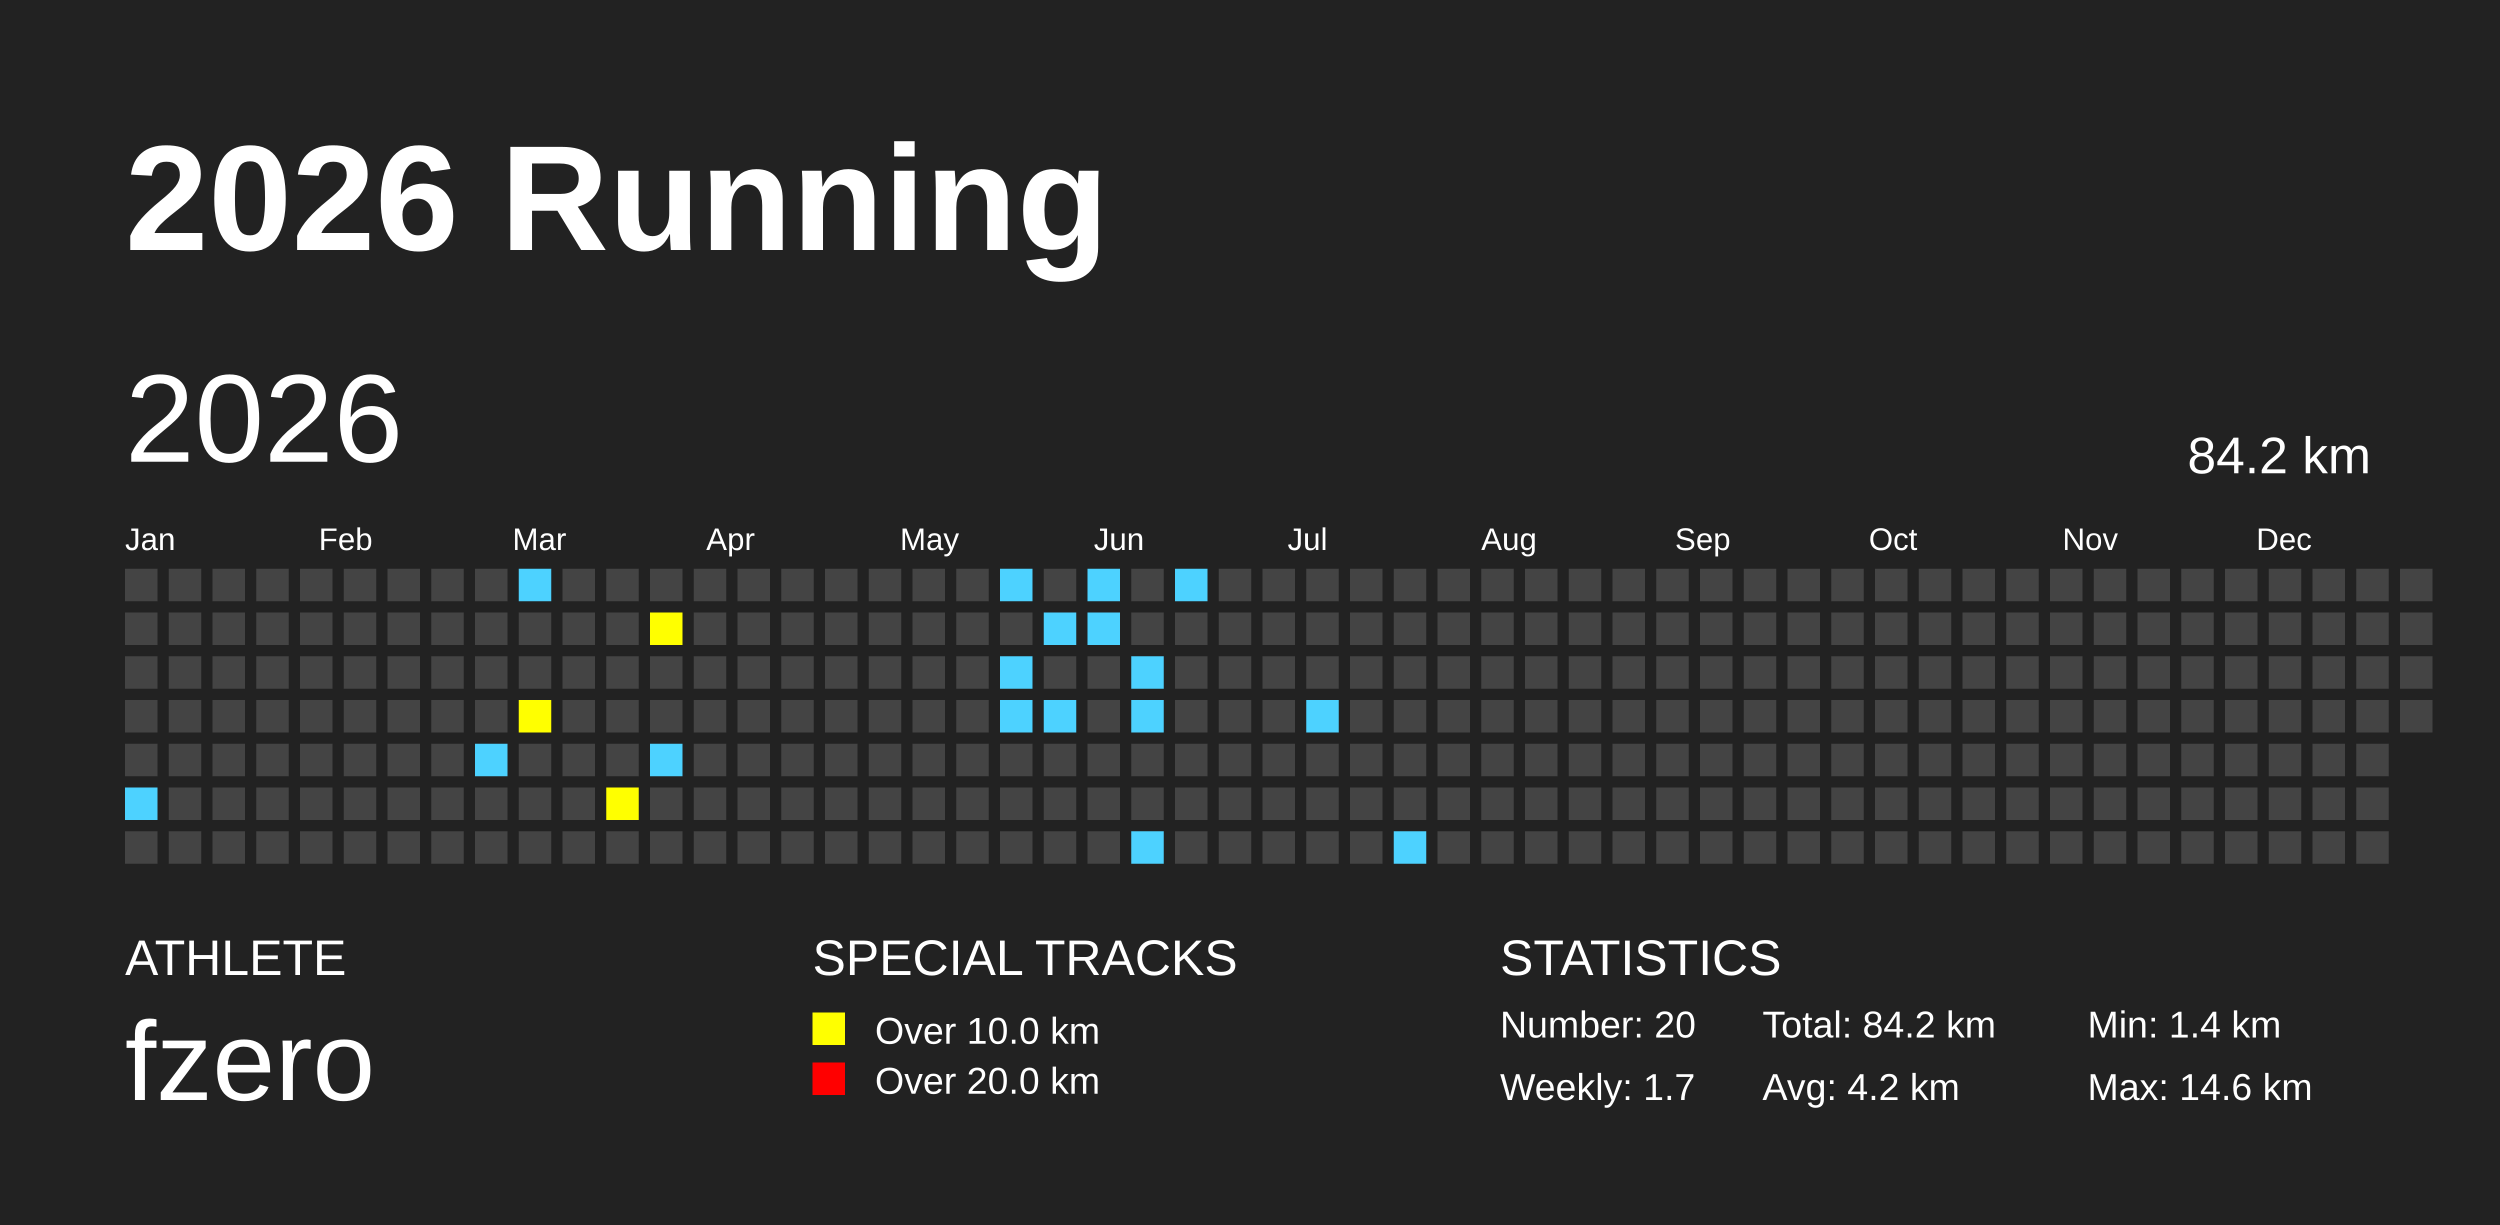
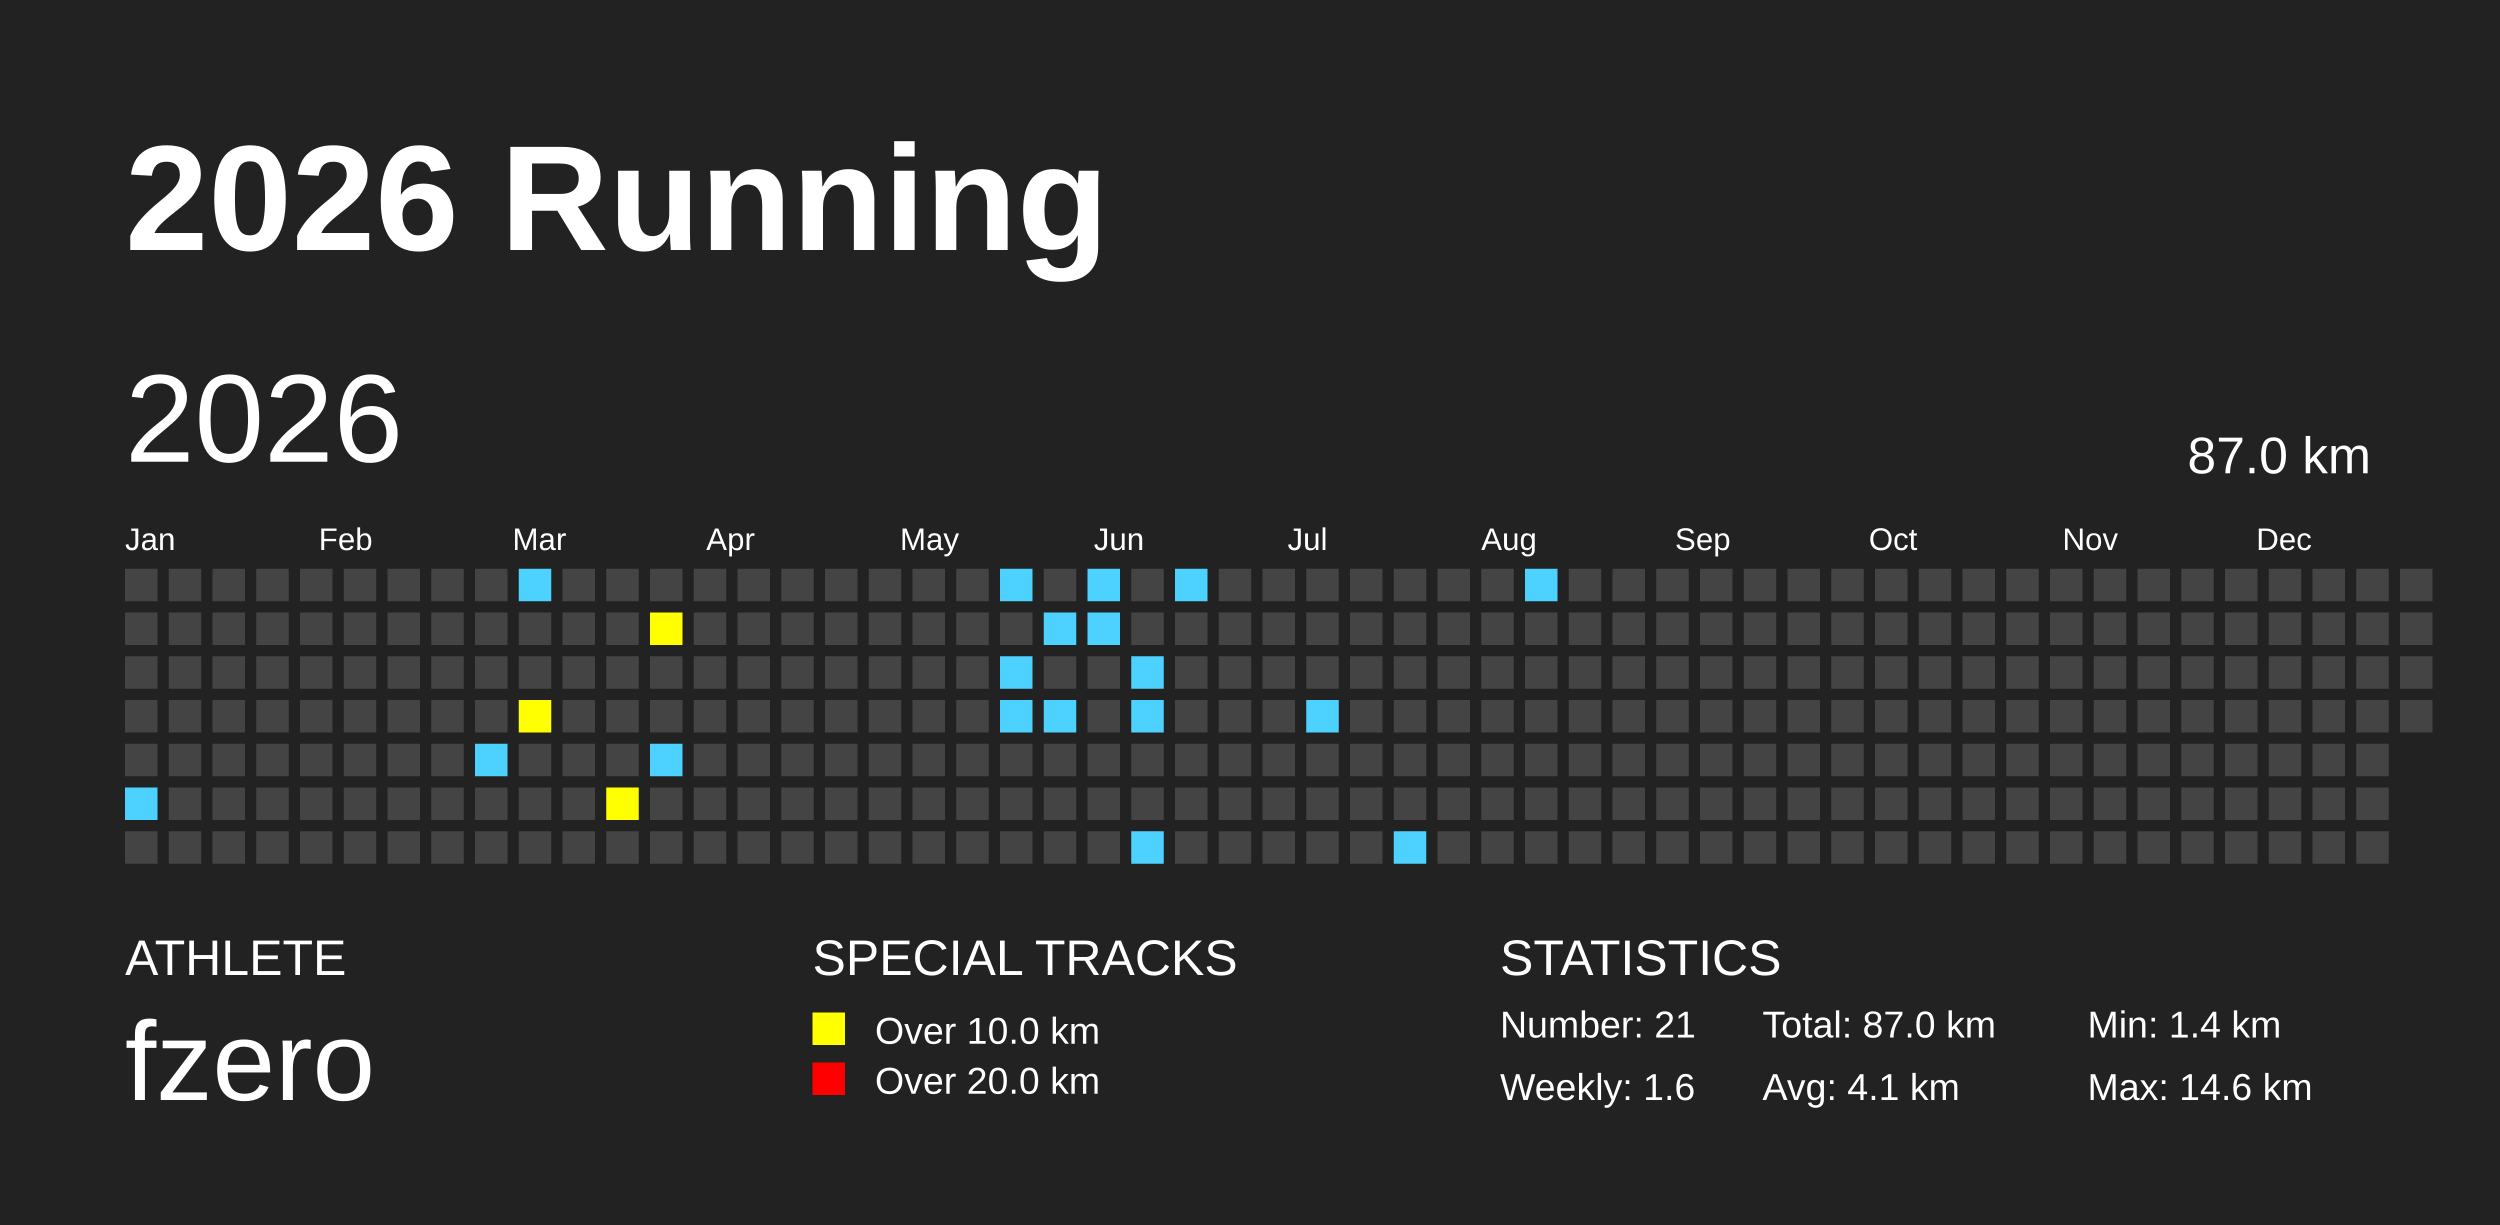
<svg xmlns="http://www.w3.org/2000/svg" baseProfile="full" height="98mm" version="1.1" viewBox="0,0,200,98" width="200mm">
  <defs />
  <rect fill="#222222" height="98" width="200" x="0" y="0" />
  <text fill="#FFFFFF" style="font-size:12px; font-family:Arial; font-weight:bold;" x="10" y="20">2026 Running</text>
  <text fill="#FFFFFF" style="font-size:4px; font-family:Arial" x="10" y="78">ATHLETE</text>
  <text fill="#FFFFFF" style="font-size:9px; font-family:Arial" x="10" y="88">fzero</text>
  <text fill="#FFFFFF" style="font-size:4px; font-family:Arial" x="65" y="78">SPECIAL TRACKS</text>
  <rect fill="yellow" height="2.6" width="2.6" x="65" y="81" />
  <text fill="#FFFFFF" style="font-size:3px; font-family:Arial" x="70" y="83.5">Over 10.0 km</text>
  <rect fill="red" height="2.6" width="2.6" x="65" y="85" />
  <text fill="#FFFFFF" style="font-size:3px; font-family:Arial" x="70" y="87.5">Over 20.0 km</text>
  <text fill="#FFFFFF" style="font-size:4px; font-family:Arial" x="120" y="78">STATISTICS</text>
-   <text fill="#FFFFFF" style="font-size:3px; font-family:Arial" x="120" y="83">Number: 20</text>
-   <text fill="#FFFFFF" style="font-size:3px; font-family:Arial" x="120" y="88">Weekly: 1.7</text>
-   <text fill="#FFFFFF" style="font-size:3px; font-family:Arial" x="141" y="83">Total: 84.2 km</text>
-   <text fill="#FFFFFF" style="font-size:3px; font-family:Arial" x="141" y="88">Avg: 4.2 km</text>
+   <text fill="#FFFFFF" style="font-size:3px; font-family:Arial" x="120" y="83">Number: 21</text>
+   <text fill="#FFFFFF" style="font-size:3px; font-family:Arial" x="120" y="88">Weekly: 1.6</text>
+   <text fill="#FFFFFF" style="font-size:3px; font-family:Arial" x="141" y="83">Total: 87.0 km</text>
+   <text fill="#FFFFFF" style="font-size:3px; font-family:Arial" x="141" y="88">Avg: 4.1 km</text>
  <text fill="#FFFFFF" style="font-size:3px; font-family:Arial" x="167" y="83">Min: 1.4 km</text>
  <text fill="#FFFFFF" style="font-size:3px; font-family:Arial" x="167" y="88">Max: 14.6 km</text>
  <text dominant-baseline="hanging" fill="#FFFFFF" style="font-size:10.0px; font-family:Arial;" x="10" y="30">2026</text>
-   <text dominant-baseline="hanging" fill="#FFFFFF" style="font-size:4.125px; font-family:Arial;" x="175" y="35">84.2 km</text>
+   <text dominant-baseline="hanging" fill="#FFFFFF" style="font-size:4.125px; font-family:Arial;" x="175" y="35">87.0 km</text>
  <text fill="#FFFFFF" style="font-size:2.5px; font-family:Arial" x="10.0" y="44">Jan</text>
  <text fill="#FFFFFF" style="font-size:2.5px; font-family:Arial" x="25.5" y="44">Feb</text>
  <text fill="#FFFFFF" style="font-size:2.5px; font-family:Arial" x="41.0" y="44">Mar</text>
  <text fill="#FFFFFF" style="font-size:2.5px; font-family:Arial" x="56.5" y="44">Apr</text>
  <text fill="#FFFFFF" style="font-size:2.5px; font-family:Arial" x="72.0" y="44">May</text>
  <text fill="#FFFFFF" style="font-size:2.5px; font-family:Arial" x="87.5" y="44">Jun</text>
  <text fill="#FFFFFF" style="font-size:2.5px; font-family:Arial" x="103.0" y="44">Jul</text>
  <text fill="#FFFFFF" style="font-size:2.5px; font-family:Arial" x="118.5" y="44">Aug</text>
  <text fill="#FFFFFF" style="font-size:2.5px; font-family:Arial" x="134.0" y="44">Sep</text>
  <text fill="#FFFFFF" style="font-size:2.5px; font-family:Arial" x="149.5" y="44">Oct</text>
  <text fill="#FFFFFF" style="font-size:2.5px; font-family:Arial" x="165.0" y="44">Nov</text>
  <text fill="#FFFFFF" style="font-size:2.5px; font-family:Arial" x="180.5" y="44">Dec</text>
  <rect fill="#444444" height="2.6" width="2.6" x="10.0" y="45.5" />
  <rect fill="#444444" height="2.6" width="2.6" x="10.0" y="49.0" />
  <rect fill="#444444" height="2.6" width="2.6" x="10.0" y="52.5" />
  <rect fill="#444444" height="2.6" width="2.6" x="10.0" y="56.0" />
  <rect fill="#444444" height="2.6" width="2.6" x="10.0" y="59.5" />
  <rect fill="#4DD2FF" height="2.6" width="2.6" x="10.0" y="63.0" />
  <rect fill="#444444" height="2.6" width="2.6" x="10.0" y="66.5" />
  <rect fill="#444444" height="2.6" width="2.6" x="13.5" y="45.5" />
  <rect fill="#444444" height="2.6" width="2.6" x="13.5" y="49.0" />
  <rect fill="#444444" height="2.6" width="2.6" x="13.5" y="52.5" />
  <rect fill="#444444" height="2.6" width="2.6" x="13.5" y="56.0" />
  <rect fill="#444444" height="2.6" width="2.6" x="13.5" y="59.5" />
  <rect fill="#444444" height="2.6" width="2.6" x="13.5" y="63.0" />
  <rect fill="#444444" height="2.6" width="2.6" x="13.5" y="66.5" />
  <rect fill="#444444" height="2.6" width="2.6" x="17.0" y="45.5" />
  <rect fill="#444444" height="2.6" width="2.6" x="17.0" y="49.0" />
  <rect fill="#444444" height="2.6" width="2.6" x="17.0" y="52.5" />
  <rect fill="#444444" height="2.6" width="2.6" x="17.0" y="56.0" />
  <rect fill="#444444" height="2.6" width="2.6" x="17.0" y="59.5" />
  <rect fill="#444444" height="2.6" width="2.6" x="17.0" y="63.0" />
  <rect fill="#444444" height="2.6" width="2.6" x="17.0" y="66.5" />
  <rect fill="#444444" height="2.6" width="2.6" x="20.5" y="45.5" />
  <rect fill="#444444" height="2.6" width="2.6" x="20.5" y="49.0" />
  <rect fill="#444444" height="2.6" width="2.6" x="20.5" y="52.5" />
  <rect fill="#444444" height="2.6" width="2.6" x="20.5" y="56.0" />
  <rect fill="#444444" height="2.6" width="2.6" x="20.5" y="59.5" />
  <rect fill="#444444" height="2.6" width="2.6" x="20.5" y="63.0" />
  <rect fill="#444444" height="2.6" width="2.6" x="20.5" y="66.5" />
  <rect fill="#444444" height="2.6" width="2.6" x="24.0" y="45.5" />
  <rect fill="#444444" height="2.6" width="2.6" x="24.0" y="49.0" />
  <rect fill="#444444" height="2.6" width="2.6" x="24.0" y="52.5" />
  <rect fill="#444444" height="2.6" width="2.6" x="24.0" y="56.0" />
  <rect fill="#444444" height="2.6" width="2.6" x="24.0" y="59.5" />
  <rect fill="#444444" height="2.6" width="2.6" x="24.0" y="63.0" />
  <rect fill="#444444" height="2.6" width="2.6" x="24.0" y="66.5" />
  <rect fill="#444444" height="2.6" width="2.6" x="27.5" y="45.5" />
  <rect fill="#444444" height="2.6" width="2.6" x="27.5" y="49.0" />
  <rect fill="#444444" height="2.6" width="2.6" x="27.5" y="52.5" />
  <rect fill="#444444" height="2.6" width="2.6" x="27.5" y="56.0" />
  <rect fill="#444444" height="2.6" width="2.6" x="27.5" y="59.5" />
  <rect fill="#444444" height="2.6" width="2.6" x="27.5" y="63.0" />
  <rect fill="#444444" height="2.6" width="2.6" x="27.5" y="66.5" />
  <rect fill="#444444" height="2.6" width="2.6" x="31.0" y="45.5" />
  <rect fill="#444444" height="2.6" width="2.6" x="31.0" y="49.0" />
  <rect fill="#444444" height="2.6" width="2.6" x="31.0" y="52.5" />
  <rect fill="#444444" height="2.6" width="2.6" x="31.0" y="56.0" />
  <rect fill="#444444" height="2.6" width="2.6" x="31.0" y="59.5" />
  <rect fill="#444444" height="2.6" width="2.6" x="31.0" y="63.0" />
  <rect fill="#444444" height="2.6" width="2.6" x="31.0" y="66.5" />
  <rect fill="#444444" height="2.6" width="2.6" x="34.5" y="45.5" />
  <rect fill="#444444" height="2.6" width="2.6" x="34.5" y="49.0" />
  <rect fill="#444444" height="2.6" width="2.6" x="34.5" y="52.5" />
  <rect fill="#444444" height="2.6" width="2.6" x="34.5" y="56.0" />
  <rect fill="#444444" height="2.6" width="2.6" x="34.5" y="59.5" />
  <rect fill="#444444" height="2.6" width="2.6" x="34.5" y="63.0" />
  <rect fill="#444444" height="2.6" width="2.6" x="34.5" y="66.5" />
  <rect fill="#444444" height="2.6" width="2.6" x="38.0" y="45.5" />
  <rect fill="#444444" height="2.6" width="2.6" x="38.0" y="49.0" />
  <rect fill="#444444" height="2.6" width="2.6" x="38.0" y="52.5" />
  <rect fill="#444444" height="2.6" width="2.6" x="38.0" y="56.0" />
  <rect fill="#4DD2FF" height="2.6" width="2.6" x="38.0" y="59.5" />
  <rect fill="#444444" height="2.6" width="2.6" x="38.0" y="63.0" />
  <rect fill="#444444" height="2.6" width="2.6" x="38.0" y="66.5" />
  <rect fill="#4DD2FF" height="2.6" width="2.6" x="41.5" y="45.5" />
  <rect fill="#444444" height="2.6" width="2.6" x="41.5" y="49.0" />
  <rect fill="#444444" height="2.6" width="2.6" x="41.5" y="52.5" />
  <rect fill="yellow" height="2.6" width="2.6" x="41.5" y="56.0" />
  <rect fill="#444444" height="2.6" width="2.6" x="41.5" y="59.5" />
  <rect fill="#444444" height="2.6" width="2.6" x="41.5" y="63.0" />
  <rect fill="#444444" height="2.6" width="2.6" x="41.5" y="66.5" />
  <rect fill="#444444" height="2.6" width="2.6" x="45.0" y="45.5" />
  <rect fill="#444444" height="2.6" width="2.6" x="45.0" y="49.0" />
  <rect fill="#444444" height="2.6" width="2.6" x="45.0" y="52.5" />
  <rect fill="#444444" height="2.6" width="2.6" x="45.0" y="56.0" />
  <rect fill="#444444" height="2.6" width="2.6" x="45.0" y="59.5" />
  <rect fill="#444444" height="2.6" width="2.6" x="45.0" y="63.0" />
  <rect fill="#444444" height="2.6" width="2.6" x="45.0" y="66.5" />
  <rect fill="#444444" height="2.6" width="2.6" x="48.5" y="45.5" />
  <rect fill="#444444" height="2.6" width="2.6" x="48.5" y="49.0" />
  <rect fill="#444444" height="2.6" width="2.6" x="48.5" y="52.5" />
  <rect fill="#444444" height="2.6" width="2.6" x="48.5" y="56.0" />
  <rect fill="#444444" height="2.6" width="2.6" x="48.5" y="59.5" />
  <rect fill="yellow" height="2.6" width="2.6" x="48.5" y="63.0" />
  <rect fill="#444444" height="2.6" width="2.6" x="48.5" y="66.5" />
  <rect fill="#444444" height="2.6" width="2.6" x="52.0" y="45.5" />
  <rect fill="yellow" height="2.6" width="2.6" x="52.0" y="49.0" />
  <rect fill="#444444" height="2.6" width="2.6" x="52.0" y="52.5" />
  <rect fill="#444444" height="2.6" width="2.6" x="52.0" y="56.0" />
  <rect fill="#4DD2FF" height="2.6" width="2.6" x="52.0" y="59.5" />
  <rect fill="#444444" height="2.6" width="2.6" x="52.0" y="63.0" />
  <rect fill="#444444" height="2.6" width="2.6" x="52.0" y="66.5" />
  <rect fill="#444444" height="2.6" width="2.6" x="55.5" y="45.5" />
  <rect fill="#444444" height="2.6" width="2.6" x="55.5" y="49.0" />
  <rect fill="#444444" height="2.6" width="2.6" x="55.5" y="52.5" />
  <rect fill="#444444" height="2.6" width="2.6" x="55.5" y="56.0" />
  <rect fill="#444444" height="2.6" width="2.6" x="55.5" y="59.5" />
  <rect fill="#444444" height="2.6" width="2.6" x="55.5" y="63.0" />
  <rect fill="#444444" height="2.6" width="2.6" x="55.5" y="66.5" />
  <rect fill="#444444" height="2.6" width="2.6" x="59.0" y="45.5" />
  <rect fill="#444444" height="2.6" width="2.6" x="59.0" y="49.0" />
  <rect fill="#444444" height="2.6" width="2.6" x="59.0" y="52.5" />
  <rect fill="#444444" height="2.6" width="2.6" x="59.0" y="56.0" />
  <rect fill="#444444" height="2.6" width="2.6" x="59.0" y="59.5" />
  <rect fill="#444444" height="2.6" width="2.6" x="59.0" y="63.0" />
  <rect fill="#444444" height="2.6" width="2.6" x="59.0" y="66.5" />
  <rect fill="#444444" height="2.6" width="2.6" x="62.5" y="45.5" />
  <rect fill="#444444" height="2.6" width="2.6" x="62.5" y="49.0" />
  <rect fill="#444444" height="2.6" width="2.6" x="62.5" y="52.5" />
  <rect fill="#444444" height="2.6" width="2.6" x="62.5" y="56.0" />
  <rect fill="#444444" height="2.6" width="2.6" x="62.5" y="59.5" />
  <rect fill="#444444" height="2.6" width="2.6" x="62.5" y="63.0" />
  <rect fill="#444444" height="2.6" width="2.6" x="62.5" y="66.5" />
  <rect fill="#444444" height="2.6" width="2.6" x="66.0" y="45.5" />
  <rect fill="#444444" height="2.6" width="2.6" x="66.0" y="49.0" />
  <rect fill="#444444" height="2.6" width="2.6" x="66.0" y="52.5" />
  <rect fill="#444444" height="2.6" width="2.6" x="66.0" y="56.0" />
  <rect fill="#444444" height="2.6" width="2.6" x="66.0" y="59.5" />
  <rect fill="#444444" height="2.6" width="2.6" x="66.0" y="63.0" />
  <rect fill="#444444" height="2.6" width="2.6" x="66.0" y="66.5" />
  <rect fill="#444444" height="2.6" width="2.6" x="69.5" y="45.5" />
  <rect fill="#444444" height="2.6" width="2.6" x="69.5" y="49.0" />
  <rect fill="#444444" height="2.6" width="2.6" x="69.5" y="52.5" />
  <rect fill="#444444" height="2.6" width="2.6" x="69.5" y="56.0" />
  <rect fill="#444444" height="2.6" width="2.6" x="69.5" y="59.5" />
  <rect fill="#444444" height="2.6" width="2.6" x="69.5" y="63.0" />
  <rect fill="#444444" height="2.6" width="2.6" x="69.5" y="66.5" />
  <rect fill="#444444" height="2.6" width="2.6" x="73.0" y="45.5" />
  <rect fill="#444444" height="2.6" width="2.6" x="73.0" y="49.0" />
  <rect fill="#444444" height="2.6" width="2.6" x="73.0" y="52.5" />
  <rect fill="#444444" height="2.6" width="2.6" x="73.0" y="56.0" />
  <rect fill="#444444" height="2.6" width="2.6" x="73.0" y="59.5" />
  <rect fill="#444444" height="2.6" width="2.6" x="73.0" y="63.0" />
  <rect fill="#444444" height="2.6" width="2.6" x="73.0" y="66.5" />
  <rect fill="#444444" height="2.6" width="2.6" x="76.5" y="45.5" />
  <rect fill="#444444" height="2.6" width="2.6" x="76.5" y="49.0" />
  <rect fill="#444444" height="2.6" width="2.6" x="76.5" y="52.5" />
  <rect fill="#444444" height="2.6" width="2.6" x="76.5" y="56.0" />
  <rect fill="#444444" height="2.6" width="2.6" x="76.5" y="59.5" />
  <rect fill="#444444" height="2.6" width="2.6" x="76.5" y="63.0" />
  <rect fill="#444444" height="2.6" width="2.6" x="76.5" y="66.5" />
  <rect fill="#4DD2FF" height="2.6" width="2.6" x="80.0" y="45.5" />
  <rect fill="#444444" height="2.6" width="2.6" x="80.0" y="49.0" />
  <rect fill="#4DD2FF" height="2.6" width="2.6" x="80.0" y="52.5" />
  <rect fill="#4DD2FF" height="2.6" width="2.6" x="80.0" y="56.0" />
  <rect fill="#444444" height="2.6" width="2.6" x="80.0" y="59.5" />
  <rect fill="#444444" height="2.6" width="2.6" x="80.0" y="63.0" />
  <rect fill="#444444" height="2.6" width="2.6" x="80.0" y="66.5" />
  <rect fill="#444444" height="2.6" width="2.6" x="83.5" y="45.5" />
  <rect fill="#4DD2FF" height="2.6" width="2.6" x="83.5" y="49.0" />
  <rect fill="#444444" height="2.6" width="2.6" x="83.5" y="52.5" />
  <rect fill="#4DD2FF" height="2.6" width="2.6" x="83.5" y="56.0" />
  <rect fill="#444444" height="2.6" width="2.6" x="83.5" y="59.5" />
  <rect fill="#444444" height="2.6" width="2.6" x="83.5" y="63.0" />
  <rect fill="#444444" height="2.6" width="2.6" x="83.5" y="66.5" />
  <rect fill="#4DD2FF" height="2.6" width="2.6" x="87.0" y="45.5" />
  <rect fill="#4DD2FF" height="2.6" width="2.6" x="87.0" y="49.0" />
  <rect fill="#444444" height="2.6" width="2.6" x="87.0" y="52.5" />
  <rect fill="#444444" height="2.6" width="2.6" x="87.0" y="56.0" />
  <rect fill="#444444" height="2.6" width="2.6" x="87.0" y="59.5" />
  <rect fill="#444444" height="2.6" width="2.6" x="87.0" y="63.0" />
  <rect fill="#444444" height="2.6" width="2.6" x="87.0" y="66.5" />
  <rect fill="#444444" height="2.6" width="2.6" x="90.5" y="45.5" />
  <rect fill="#444444" height="2.6" width="2.6" x="90.5" y="49.0" />
  <rect fill="#4DD2FF" height="2.6" width="2.6" x="90.5" y="52.5" />
  <rect fill="#4DD2FF" height="2.6" width="2.6" x="90.5" y="56.0" />
  <rect fill="#444444" height="2.6" width="2.6" x="90.5" y="59.5" />
  <rect fill="#444444" height="2.6" width="2.6" x="90.5" y="63.0" />
  <rect fill="#4DD2FF" height="2.6" width="2.6" x="90.5" y="66.5" />
  <rect fill="#4DD2FF" height="2.6" width="2.6" x="94.0" y="45.5" />
  <rect fill="#444444" height="2.6" width="2.6" x="94.0" y="49.0" />
  <rect fill="#444444" height="2.6" width="2.6" x="94.0" y="52.5" />
  <rect fill="#444444" height="2.6" width="2.6" x="94.0" y="56.0" />
  <rect fill="#444444" height="2.6" width="2.6" x="94.0" y="59.5" />
  <rect fill="#444444" height="2.6" width="2.6" x="94.0" y="63.0" />
  <rect fill="#444444" height="2.6" width="2.6" x="94.0" y="66.5" />
  <rect fill="#444444" height="2.6" width="2.6" x="97.5" y="45.5" />
  <rect fill="#444444" height="2.6" width="2.6" x="97.5" y="49.0" />
  <rect fill="#444444" height="2.6" width="2.6" x="97.5" y="52.5" />
  <rect fill="#444444" height="2.6" width="2.6" x="97.5" y="56.0" />
  <rect fill="#444444" height="2.6" width="2.6" x="97.5" y="59.5" />
  <rect fill="#444444" height="2.6" width="2.6" x="97.5" y="63.0" />
  <rect fill="#444444" height="2.6" width="2.6" x="97.5" y="66.5" />
  <rect fill="#444444" height="2.6" width="2.6" x="101.0" y="45.5" />
  <rect fill="#444444" height="2.6" width="2.6" x="101.0" y="49.0" />
  <rect fill="#444444" height="2.6" width="2.6" x="101.0" y="52.5" />
  <rect fill="#444444" height="2.6" width="2.6" x="101.0" y="56.0" />
  <rect fill="#444444" height="2.6" width="2.6" x="101.0" y="59.5" />
  <rect fill="#444444" height="2.6" width="2.6" x="101.0" y="63.0" />
  <rect fill="#444444" height="2.6" width="2.6" x="101.0" y="66.5" />
  <rect fill="#444444" height="2.6" width="2.6" x="104.5" y="45.5" />
  <rect fill="#444444" height="2.6" width="2.6" x="104.5" y="49.0" />
  <rect fill="#444444" height="2.6" width="2.6" x="104.5" y="52.5" />
  <rect fill="#4DD2FF" height="2.6" width="2.6" x="104.5" y="56.0" />
  <rect fill="#444444" height="2.6" width="2.6" x="104.5" y="59.5" />
  <rect fill="#444444" height="2.6" width="2.6" x="104.5" y="63.0" />
  <rect fill="#444444" height="2.6" width="2.6" x="104.5" y="66.5" />
  <rect fill="#444444" height="2.6" width="2.6" x="108.0" y="45.5" />
  <rect fill="#444444" height="2.6" width="2.6" x="108.0" y="49.0" />
  <rect fill="#444444" height="2.6" width="2.6" x="108.0" y="52.5" />
  <rect fill="#444444" height="2.6" width="2.6" x="108.0" y="56.0" />
  <rect fill="#444444" height="2.6" width="2.6" x="108.0" y="59.5" />
  <rect fill="#444444" height="2.6" width="2.6" x="108.0" y="63.0" />
  <rect fill="#444444" height="2.6" width="2.6" x="108.0" y="66.5" />
  <rect fill="#444444" height="2.6" width="2.6" x="111.5" y="45.5" />
  <rect fill="#444444" height="2.6" width="2.6" x="111.5" y="49.0" />
  <rect fill="#444444" height="2.6" width="2.6" x="111.5" y="52.5" />
  <rect fill="#444444" height="2.6" width="2.6" x="111.5" y="56.0" />
  <rect fill="#444444" height="2.6" width="2.6" x="111.5" y="59.5" />
  <rect fill="#444444" height="2.6" width="2.6" x="111.5" y="63.0" />
  <rect fill="#4DD2FF" height="2.6" width="2.6" x="111.5" y="66.5" />
  <rect fill="#444444" height="2.6" width="2.6" x="115.0" y="45.5" />
  <rect fill="#444444" height="2.6" width="2.6" x="115.0" y="49.0" />
  <rect fill="#444444" height="2.6" width="2.6" x="115.0" y="52.5" />
  <rect fill="#444444" height="2.6" width="2.6" x="115.0" y="56.0" />
  <rect fill="#444444" height="2.6" width="2.6" x="115.0" y="59.5" />
  <rect fill="#444444" height="2.6" width="2.6" x="115.0" y="63.0" />
  <rect fill="#444444" height="2.6" width="2.6" x="115.0" y="66.5" />
  <rect fill="#444444" height="2.6" width="2.6" x="118.5" y="45.5" />
  <rect fill="#444444" height="2.6" width="2.6" x="118.5" y="49.0" />
  <rect fill="#444444" height="2.6" width="2.6" x="118.5" y="52.5" />
  <rect fill="#444444" height="2.6" width="2.6" x="118.5" y="56.0" />
  <rect fill="#444444" height="2.6" width="2.6" x="118.5" y="59.5" />
  <rect fill="#444444" height="2.6" width="2.6" x="118.5" y="63.0" />
  <rect fill="#444444" height="2.6" width="2.6" x="118.5" y="66.5" />
-   <rect fill="#444444" height="2.6" width="2.6" x="122.0" y="45.5" />
+   <rect fill="#4DD2FF" height="2.6" width="2.6" x="122.0" y="45.5" />
  <rect fill="#444444" height="2.6" width="2.6" x="122.0" y="49.0" />
  <rect fill="#444444" height="2.6" width="2.6" x="122.0" y="52.5" />
  <rect fill="#444444" height="2.6" width="2.6" x="122.0" y="56.0" />
  <rect fill="#444444" height="2.6" width="2.6" x="122.0" y="59.5" />
  <rect fill="#444444" height="2.6" width="2.6" x="122.0" y="63.0" />
  <rect fill="#444444" height="2.6" width="2.6" x="122.0" y="66.5" />
  <rect fill="#444444" height="2.6" width="2.6" x="125.5" y="45.5" />
  <rect fill="#444444" height="2.6" width="2.6" x="125.5" y="49.0" />
  <rect fill="#444444" height="2.6" width="2.6" x="125.5" y="52.5" />
  <rect fill="#444444" height="2.6" width="2.6" x="125.5" y="56.0" />
  <rect fill="#444444" height="2.6" width="2.6" x="125.5" y="59.5" />
  <rect fill="#444444" height="2.6" width="2.6" x="125.5" y="63.0" />
  <rect fill="#444444" height="2.6" width="2.6" x="125.5" y="66.5" />
  <rect fill="#444444" height="2.6" width="2.6" x="129.0" y="45.5" />
  <rect fill="#444444" height="2.6" width="2.6" x="129.0" y="49.0" />
  <rect fill="#444444" height="2.6" width="2.6" x="129.0" y="52.5" />
  <rect fill="#444444" height="2.6" width="2.6" x="129.0" y="56.0" />
  <rect fill="#444444" height="2.6" width="2.6" x="129.0" y="59.5" />
  <rect fill="#444444" height="2.6" width="2.6" x="129.0" y="63.0" />
  <rect fill="#444444" height="2.6" width="2.6" x="129.0" y="66.5" />
  <rect fill="#444444" height="2.6" width="2.6" x="132.5" y="45.5" />
  <rect fill="#444444" height="2.6" width="2.6" x="132.5" y="49.0" />
  <rect fill="#444444" height="2.6" width="2.6" x="132.5" y="52.5" />
  <rect fill="#444444" height="2.6" width="2.6" x="132.5" y="56.0" />
  <rect fill="#444444" height="2.6" width="2.6" x="132.5" y="59.5" />
  <rect fill="#444444" height="2.6" width="2.6" x="132.5" y="63.0" />
  <rect fill="#444444" height="2.6" width="2.6" x="132.5" y="66.5" />
  <rect fill="#444444" height="2.6" width="2.6" x="136.0" y="45.5" />
  <rect fill="#444444" height="2.6" width="2.6" x="136.0" y="49.0" />
  <rect fill="#444444" height="2.6" width="2.6" x="136.0" y="52.5" />
  <rect fill="#444444" height="2.6" width="2.6" x="136.0" y="56.0" />
  <rect fill="#444444" height="2.6" width="2.6" x="136.0" y="59.5" />
  <rect fill="#444444" height="2.6" width="2.6" x="136.0" y="63.0" />
  <rect fill="#444444" height="2.6" width="2.6" x="136.0" y="66.5" />
  <rect fill="#444444" height="2.6" width="2.6" x="139.5" y="45.5" />
  <rect fill="#444444" height="2.6" width="2.6" x="139.5" y="49.0" />
  <rect fill="#444444" height="2.6" width="2.6" x="139.5" y="52.5" />
  <rect fill="#444444" height="2.6" width="2.6" x="139.5" y="56.0" />
  <rect fill="#444444" height="2.6" width="2.6" x="139.5" y="59.5" />
  <rect fill="#444444" height="2.6" width="2.6" x="139.5" y="63.0" />
  <rect fill="#444444" height="2.6" width="2.6" x="139.5" y="66.5" />
  <rect fill="#444444" height="2.6" width="2.6" x="143.0" y="45.5" />
  <rect fill="#444444" height="2.6" width="2.6" x="143.0" y="49.0" />
  <rect fill="#444444" height="2.6" width="2.6" x="143.0" y="52.5" />
  <rect fill="#444444" height="2.6" width="2.6" x="143.0" y="56.0" />
  <rect fill="#444444" height="2.6" width="2.6" x="143.0" y="59.5" />
  <rect fill="#444444" height="2.6" width="2.6" x="143.0" y="63.0" />
  <rect fill="#444444" height="2.6" width="2.6" x="143.0" y="66.5" />
  <rect fill="#444444" height="2.6" width="2.6" x="146.5" y="45.5" />
  <rect fill="#444444" height="2.6" width="2.6" x="146.5" y="49.0" />
  <rect fill="#444444" height="2.6" width="2.6" x="146.5" y="52.5" />
  <rect fill="#444444" height="2.6" width="2.6" x="146.5" y="56.0" />
  <rect fill="#444444" height="2.6" width="2.6" x="146.5" y="59.5" />
  <rect fill="#444444" height="2.6" width="2.6" x="146.5" y="63.0" />
  <rect fill="#444444" height="2.6" width="2.6" x="146.5" y="66.5" />
  <rect fill="#444444" height="2.6" width="2.6" x="150.0" y="45.5" />
  <rect fill="#444444" height="2.6" width="2.6" x="150.0" y="49.0" />
  <rect fill="#444444" height="2.6" width="2.6" x="150.0" y="52.5" />
  <rect fill="#444444" height="2.6" width="2.6" x="150.0" y="56.0" />
  <rect fill="#444444" height="2.6" width="2.6" x="150.0" y="59.5" />
  <rect fill="#444444" height="2.6" width="2.6" x="150.0" y="63.0" />
  <rect fill="#444444" height="2.6" width="2.6" x="150.0" y="66.5" />
  <rect fill="#444444" height="2.6" width="2.6" x="153.5" y="45.5" />
  <rect fill="#444444" height="2.6" width="2.6" x="153.5" y="49.0" />
  <rect fill="#444444" height="2.6" width="2.6" x="153.5" y="52.5" />
  <rect fill="#444444" height="2.6" width="2.6" x="153.5" y="56.0" />
  <rect fill="#444444" height="2.6" width="2.6" x="153.5" y="59.5" />
  <rect fill="#444444" height="2.6" width="2.6" x="153.5" y="63.0" />
  <rect fill="#444444" height="2.6" width="2.6" x="153.5" y="66.5" />
  <rect fill="#444444" height="2.6" width="2.6" x="157.0" y="45.5" />
  <rect fill="#444444" height="2.6" width="2.6" x="157.0" y="49.0" />
  <rect fill="#444444" height="2.6" width="2.6" x="157.0" y="52.5" />
  <rect fill="#444444" height="2.6" width="2.6" x="157.0" y="56.0" />
  <rect fill="#444444" height="2.6" width="2.6" x="157.0" y="59.5" />
  <rect fill="#444444" height="2.6" width="2.6" x="157.0" y="63.0" />
  <rect fill="#444444" height="2.6" width="2.6" x="157.0" y="66.5" />
  <rect fill="#444444" height="2.6" width="2.6" x="160.5" y="45.5" />
  <rect fill="#444444" height="2.6" width="2.6" x="160.5" y="49.0" />
  <rect fill="#444444" height="2.6" width="2.6" x="160.5" y="52.5" />
  <rect fill="#444444" height="2.6" width="2.6" x="160.5" y="56.0" />
  <rect fill="#444444" height="2.6" width="2.6" x="160.5" y="59.5" />
  <rect fill="#444444" height="2.6" width="2.6" x="160.5" y="63.0" />
  <rect fill="#444444" height="2.6" width="2.6" x="160.5" y="66.5" />
  <rect fill="#444444" height="2.6" width="2.6" x="164.0" y="45.5" />
  <rect fill="#444444" height="2.6" width="2.6" x="164.0" y="49.0" />
  <rect fill="#444444" height="2.6" width="2.6" x="164.0" y="52.5" />
  <rect fill="#444444" height="2.6" width="2.6" x="164.0" y="56.0" />
  <rect fill="#444444" height="2.6" width="2.6" x="164.0" y="59.5" />
  <rect fill="#444444" height="2.6" width="2.6" x="164.0" y="63.0" />
  <rect fill="#444444" height="2.6" width="2.6" x="164.0" y="66.5" />
  <rect fill="#444444" height="2.6" width="2.6" x="167.5" y="45.5" />
  <rect fill="#444444" height="2.6" width="2.6" x="167.5" y="49.0" />
  <rect fill="#444444" height="2.6" width="2.6" x="167.5" y="52.5" />
  <rect fill="#444444" height="2.6" width="2.6" x="167.5" y="56.0" />
  <rect fill="#444444" height="2.6" width="2.6" x="167.5" y="59.5" />
  <rect fill="#444444" height="2.6" width="2.6" x="167.5" y="63.0" />
  <rect fill="#444444" height="2.6" width="2.6" x="167.5" y="66.5" />
  <rect fill="#444444" height="2.6" width="2.6" x="171.0" y="45.5" />
  <rect fill="#444444" height="2.6" width="2.6" x="171.0" y="49.0" />
  <rect fill="#444444" height="2.6" width="2.6" x="171.0" y="52.5" />
  <rect fill="#444444" height="2.6" width="2.6" x="171.0" y="56.0" />
  <rect fill="#444444" height="2.6" width="2.6" x="171.0" y="59.5" />
  <rect fill="#444444" height="2.6" width="2.6" x="171.0" y="63.0" />
  <rect fill="#444444" height="2.6" width="2.6" x="171.0" y="66.5" />
  <rect fill="#444444" height="2.6" width="2.6" x="174.5" y="45.5" />
  <rect fill="#444444" height="2.6" width="2.6" x="174.5" y="49.0" />
  <rect fill="#444444" height="2.6" width="2.6" x="174.5" y="52.5" />
  <rect fill="#444444" height="2.6" width="2.6" x="174.5" y="56.0" />
  <rect fill="#444444" height="2.6" width="2.6" x="174.5" y="59.5" />
  <rect fill="#444444" height="2.6" width="2.6" x="174.5" y="63.0" />
  <rect fill="#444444" height="2.6" width="2.6" x="174.5" y="66.5" />
  <rect fill="#444444" height="2.6" width="2.6" x="178.0" y="45.5" />
  <rect fill="#444444" height="2.6" width="2.6" x="178.0" y="49.0" />
  <rect fill="#444444" height="2.6" width="2.6" x="178.0" y="52.5" />
  <rect fill="#444444" height="2.6" width="2.6" x="178.0" y="56.0" />
  <rect fill="#444444" height="2.6" width="2.6" x="178.0" y="59.5" />
  <rect fill="#444444" height="2.6" width="2.6" x="178.0" y="63.0" />
  <rect fill="#444444" height="2.6" width="2.6" x="178.0" y="66.5" />
  <rect fill="#444444" height="2.6" width="2.6" x="181.5" y="45.5" />
  <rect fill="#444444" height="2.6" width="2.6" x="181.5" y="49.0" />
  <rect fill="#444444" height="2.6" width="2.6" x="181.5" y="52.5" />
  <rect fill="#444444" height="2.6" width="2.6" x="181.5" y="56.0" />
  <rect fill="#444444" height="2.6" width="2.6" x="181.5" y="59.5" />
  <rect fill="#444444" height="2.6" width="2.6" x="181.5" y="63.0" />
  <rect fill="#444444" height="2.6" width="2.6" x="181.5" y="66.5" />
  <rect fill="#444444" height="2.6" width="2.6" x="185.0" y="45.5" />
  <rect fill="#444444" height="2.6" width="2.6" x="185.0" y="49.0" />
  <rect fill="#444444" height="2.6" width="2.6" x="185.0" y="52.5" />
  <rect fill="#444444" height="2.6" width="2.6" x="185.0" y="56.0" />
  <rect fill="#444444" height="2.6" width="2.6" x="185.0" y="59.5" />
  <rect fill="#444444" height="2.6" width="2.6" x="185.0" y="63.0" />
  <rect fill="#444444" height="2.6" width="2.6" x="185.0" y="66.5" />
  <rect fill="#444444" height="2.6" width="2.6" x="188.5" y="45.5" />
  <rect fill="#444444" height="2.6" width="2.6" x="188.5" y="49.0" />
  <rect fill="#444444" height="2.6" width="2.6" x="188.5" y="52.5" />
  <rect fill="#444444" height="2.6" width="2.6" x="188.5" y="56.0" />
  <rect fill="#444444" height="2.6" width="2.6" x="188.5" y="59.5" />
  <rect fill="#444444" height="2.6" width="2.6" x="188.5" y="63.0" />
  <rect fill="#444444" height="2.6" width="2.6" x="188.5" y="66.5" />
  <rect fill="#444444" height="2.6" width="2.6" x="192.0" y="45.5" />
  <rect fill="#444444" height="2.6" width="2.6" x="192.0" y="49.0" />
  <rect fill="#444444" height="2.6" width="2.6" x="192.0" y="52.5" />
  <rect fill="#444444" height="2.6" width="2.6" x="192.0" y="56.0" />
</svg>
